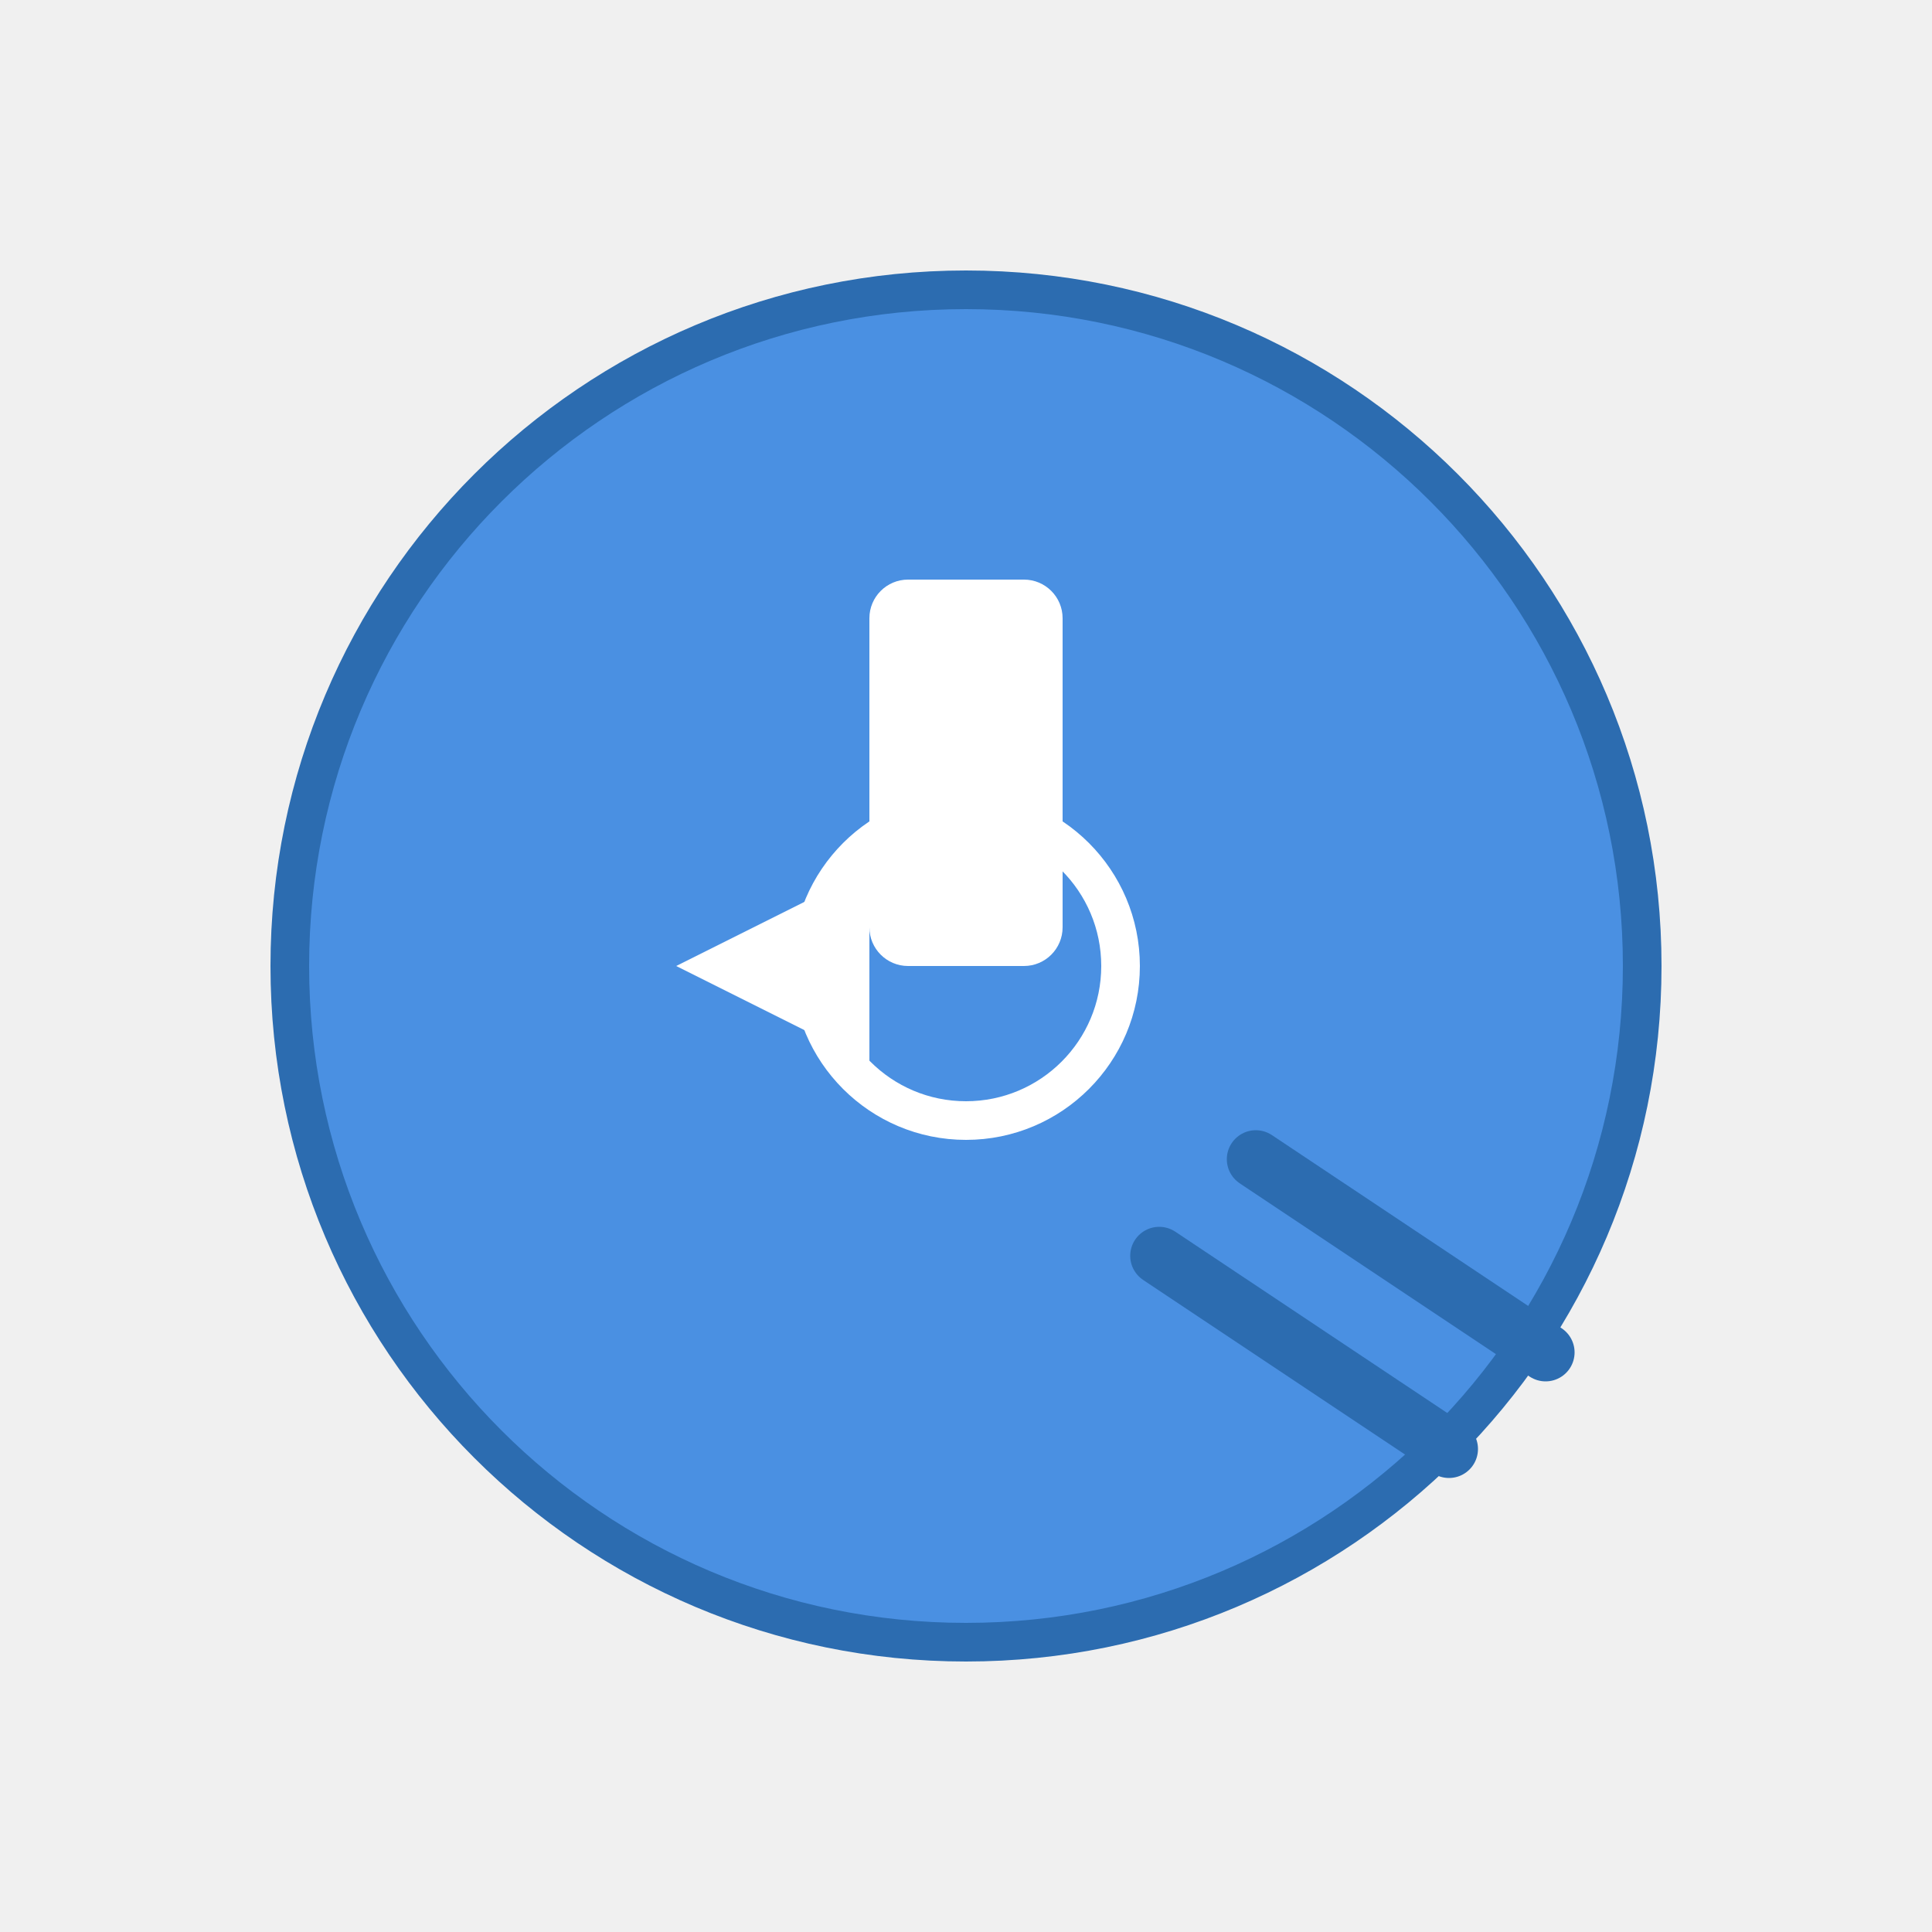
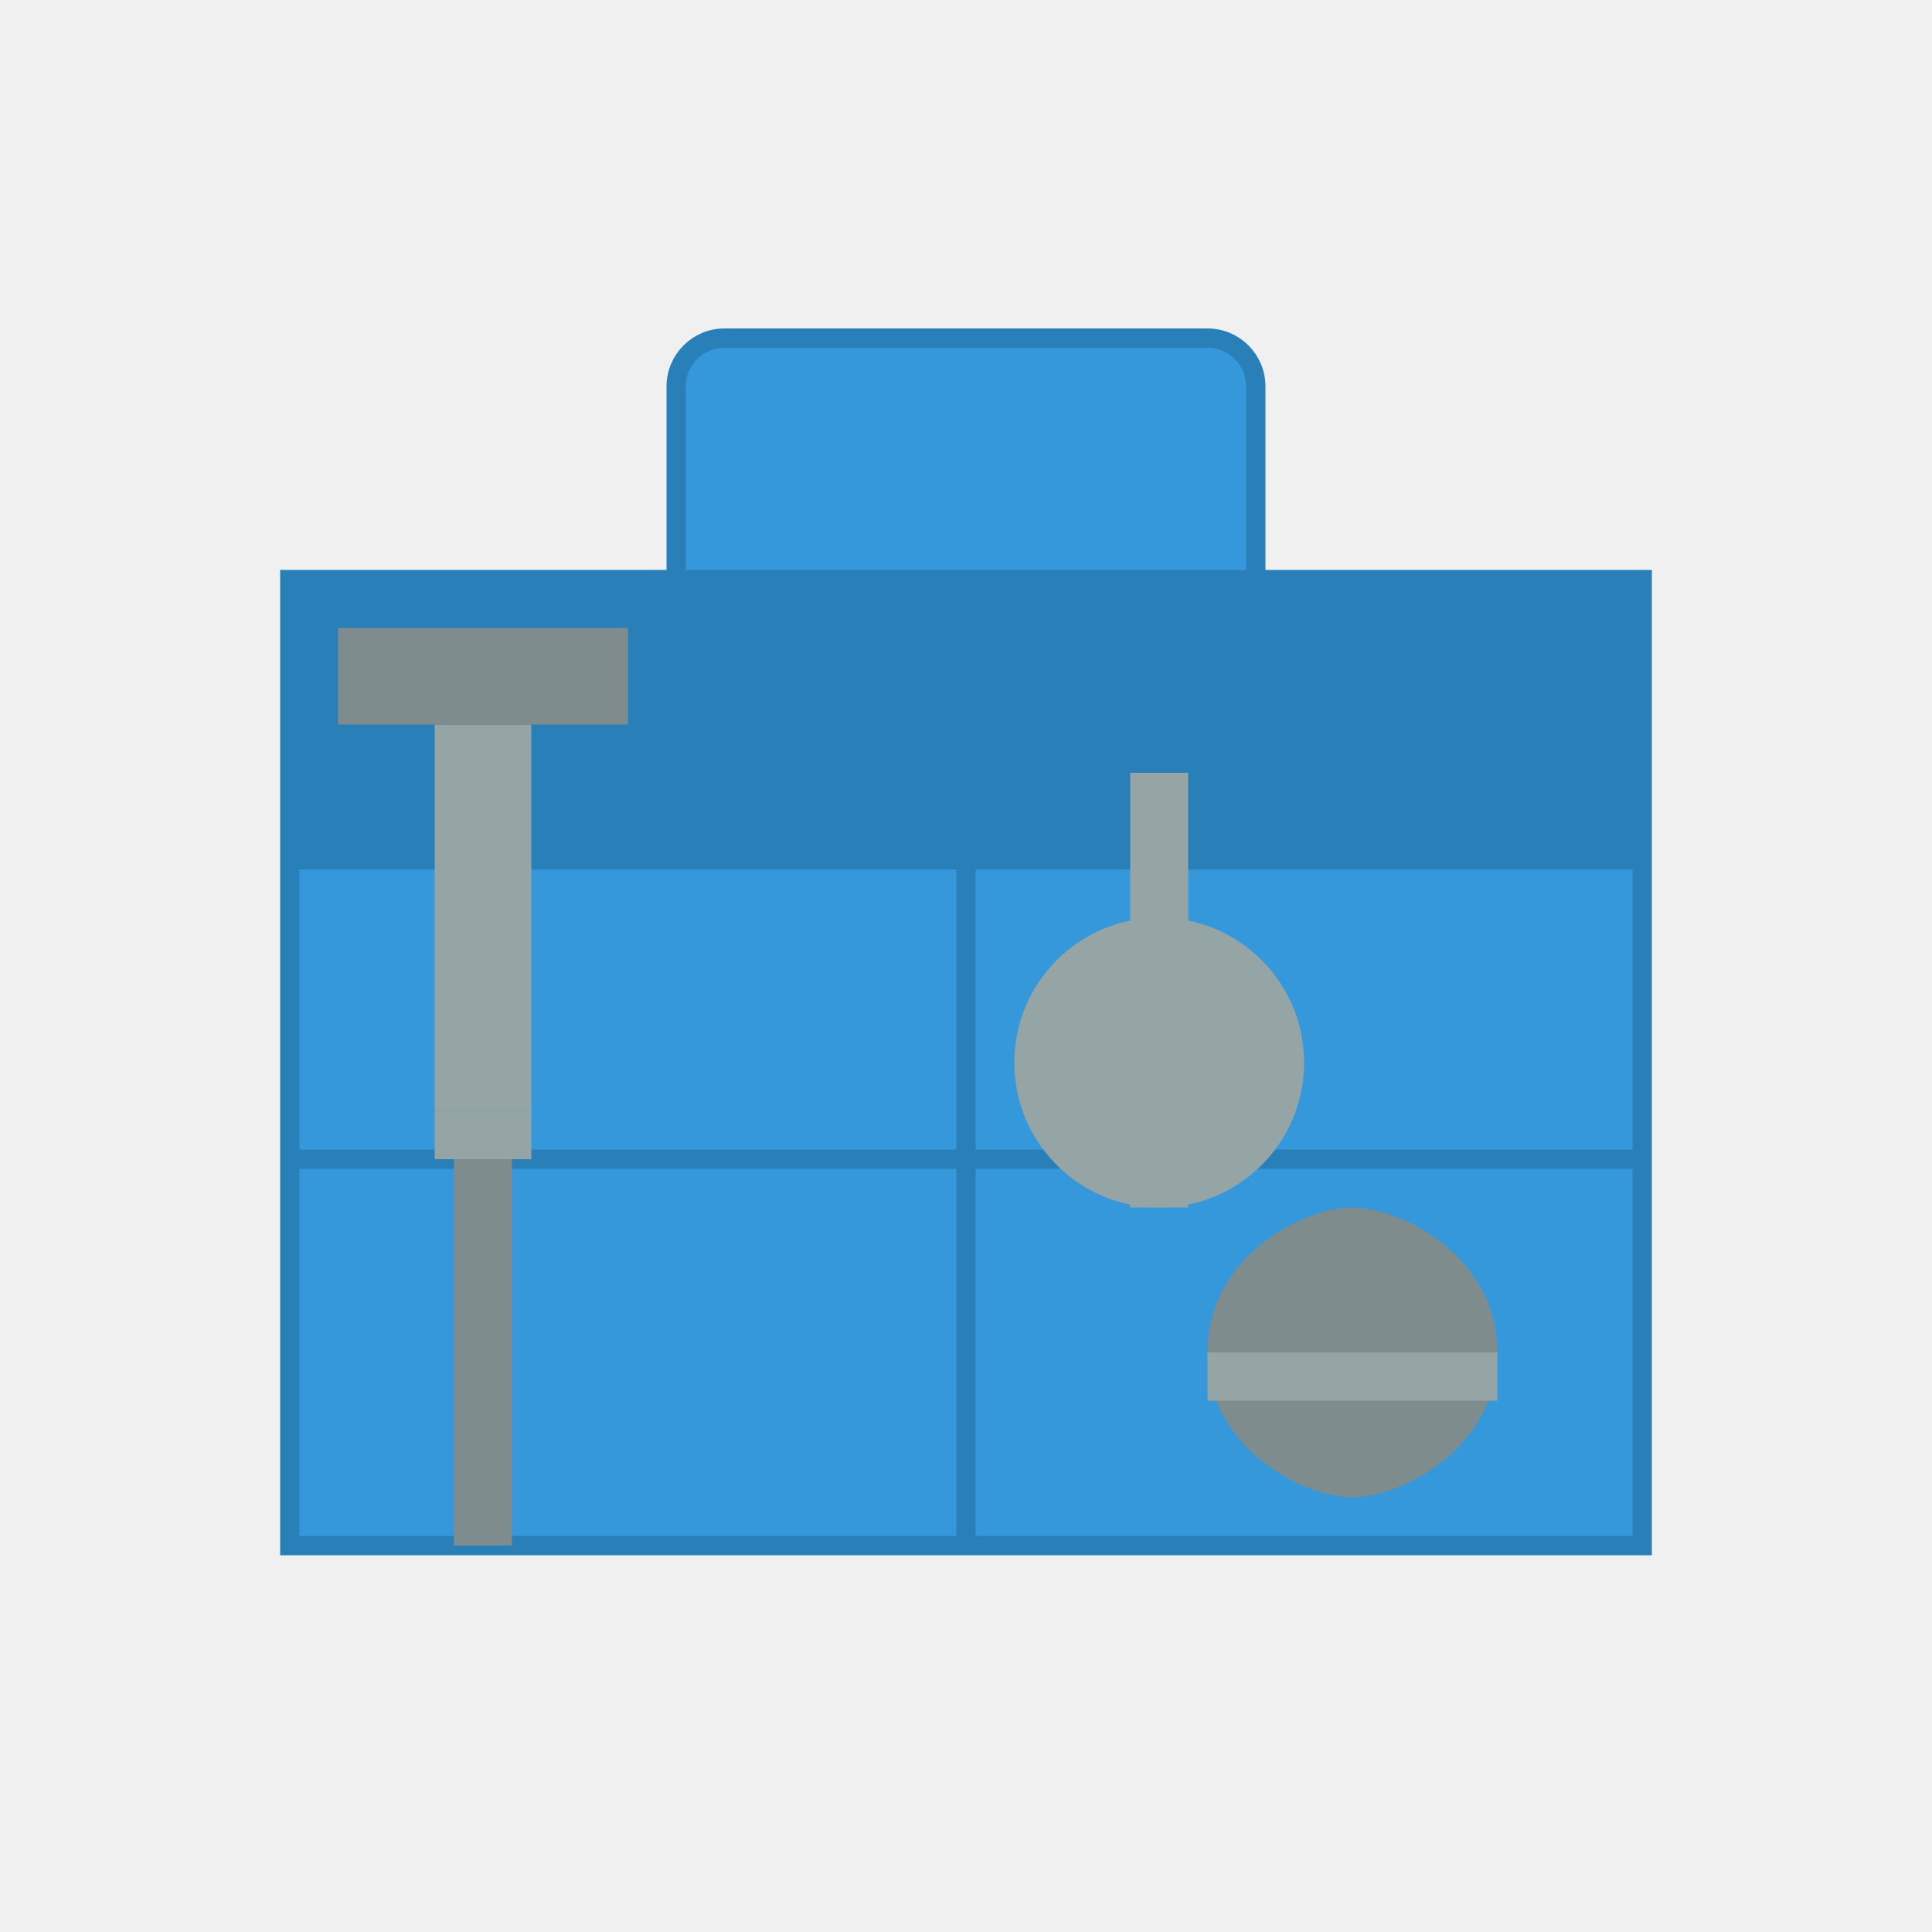
- <svg xmlns="http://www.w3.org/2000/svg" width="100" height="100" viewBox="0 0 100 100" fill="none">
-   <circle cx="50" cy="50" r="35" fill="#4A90E2" stroke="#2C6CB0" stroke-width="2" />
-   <rect x="45" y="30" width="10" height="20" rx="2" fill="white" />
-   <path d="M35 50L45 45V55L35 50Z" fill="white" />
-   <circle cx="50" cy="50" r="8" stroke="white" stroke-width="2" />
-   <path d="M60 65L75 75M65 60L80 70" stroke="#2C6CB0" stroke-width="3" stroke-linecap="round" />
+ <svg xmlns="http://www.w3.org/2000/svg" width="200" height="200" viewBox="0 0 200 200">
+   <path d="M30 60H170V160H30V60Z" fill="#3498db" stroke="#2980b9" stroke-width="2" />
+   <path d="M30 60H170V90H30V60Z" fill="#2980b9" />
+   <path d="M70 40C70 37.239 72.239 35 75 35H125C127.761 35 130 37.239 130 40V60H70V40Z" fill="#3498db" stroke="#2980b9" stroke-width="2" />
+   <path d="M100 90V160" stroke="#2980b9" stroke-width="2" />
+   <path d="M30 120H170" stroke="#2980b9" stroke-width="2" />
+   <g transform="translate(50, 100)">
+     <rect x="-5" y="-25" width="10" height="40" fill="#95a5a6" />
+     <rect x="-15" y="-35" width="30" height="10" fill="#7f8c8d" />
+   </g>
+   <g transform="translate(120, 110)">
+     <path d="M0 -15C8.284 -15 15 -8.284 15 0C15 8.284 8.284 15 0 15C-8.284 15 -15 8.284 -15 0C-15 -8.284 -8.284 -15 0 -15Z" fill="#95a5a6" />
+     <rect x="-3" y="-30" width="6" height="45" fill="#95a5a6" />
+   </g>
+   <g transform="translate(50, 140)">
+     <rect x="-3" y="-20" width="6" height="40" fill="#7f8c8d" />
+     <rect x="-5" y="-25" width="10" height="5" fill="#95a5a6" />
+   </g>
+   <g transform="translate(140, 140)">
+     <path d="M-15 0C-15 -10 -5 -15 0 -15C5 -15 15 -10 15 0C15 10 5 15 0 15C-5 15 -15 10 -15 0Z" fill="#7f8c8d" />
+     <rect x="-15" y="0" width="30" height="5" fill="#95a5a6" />
+   </g>
</svg>
